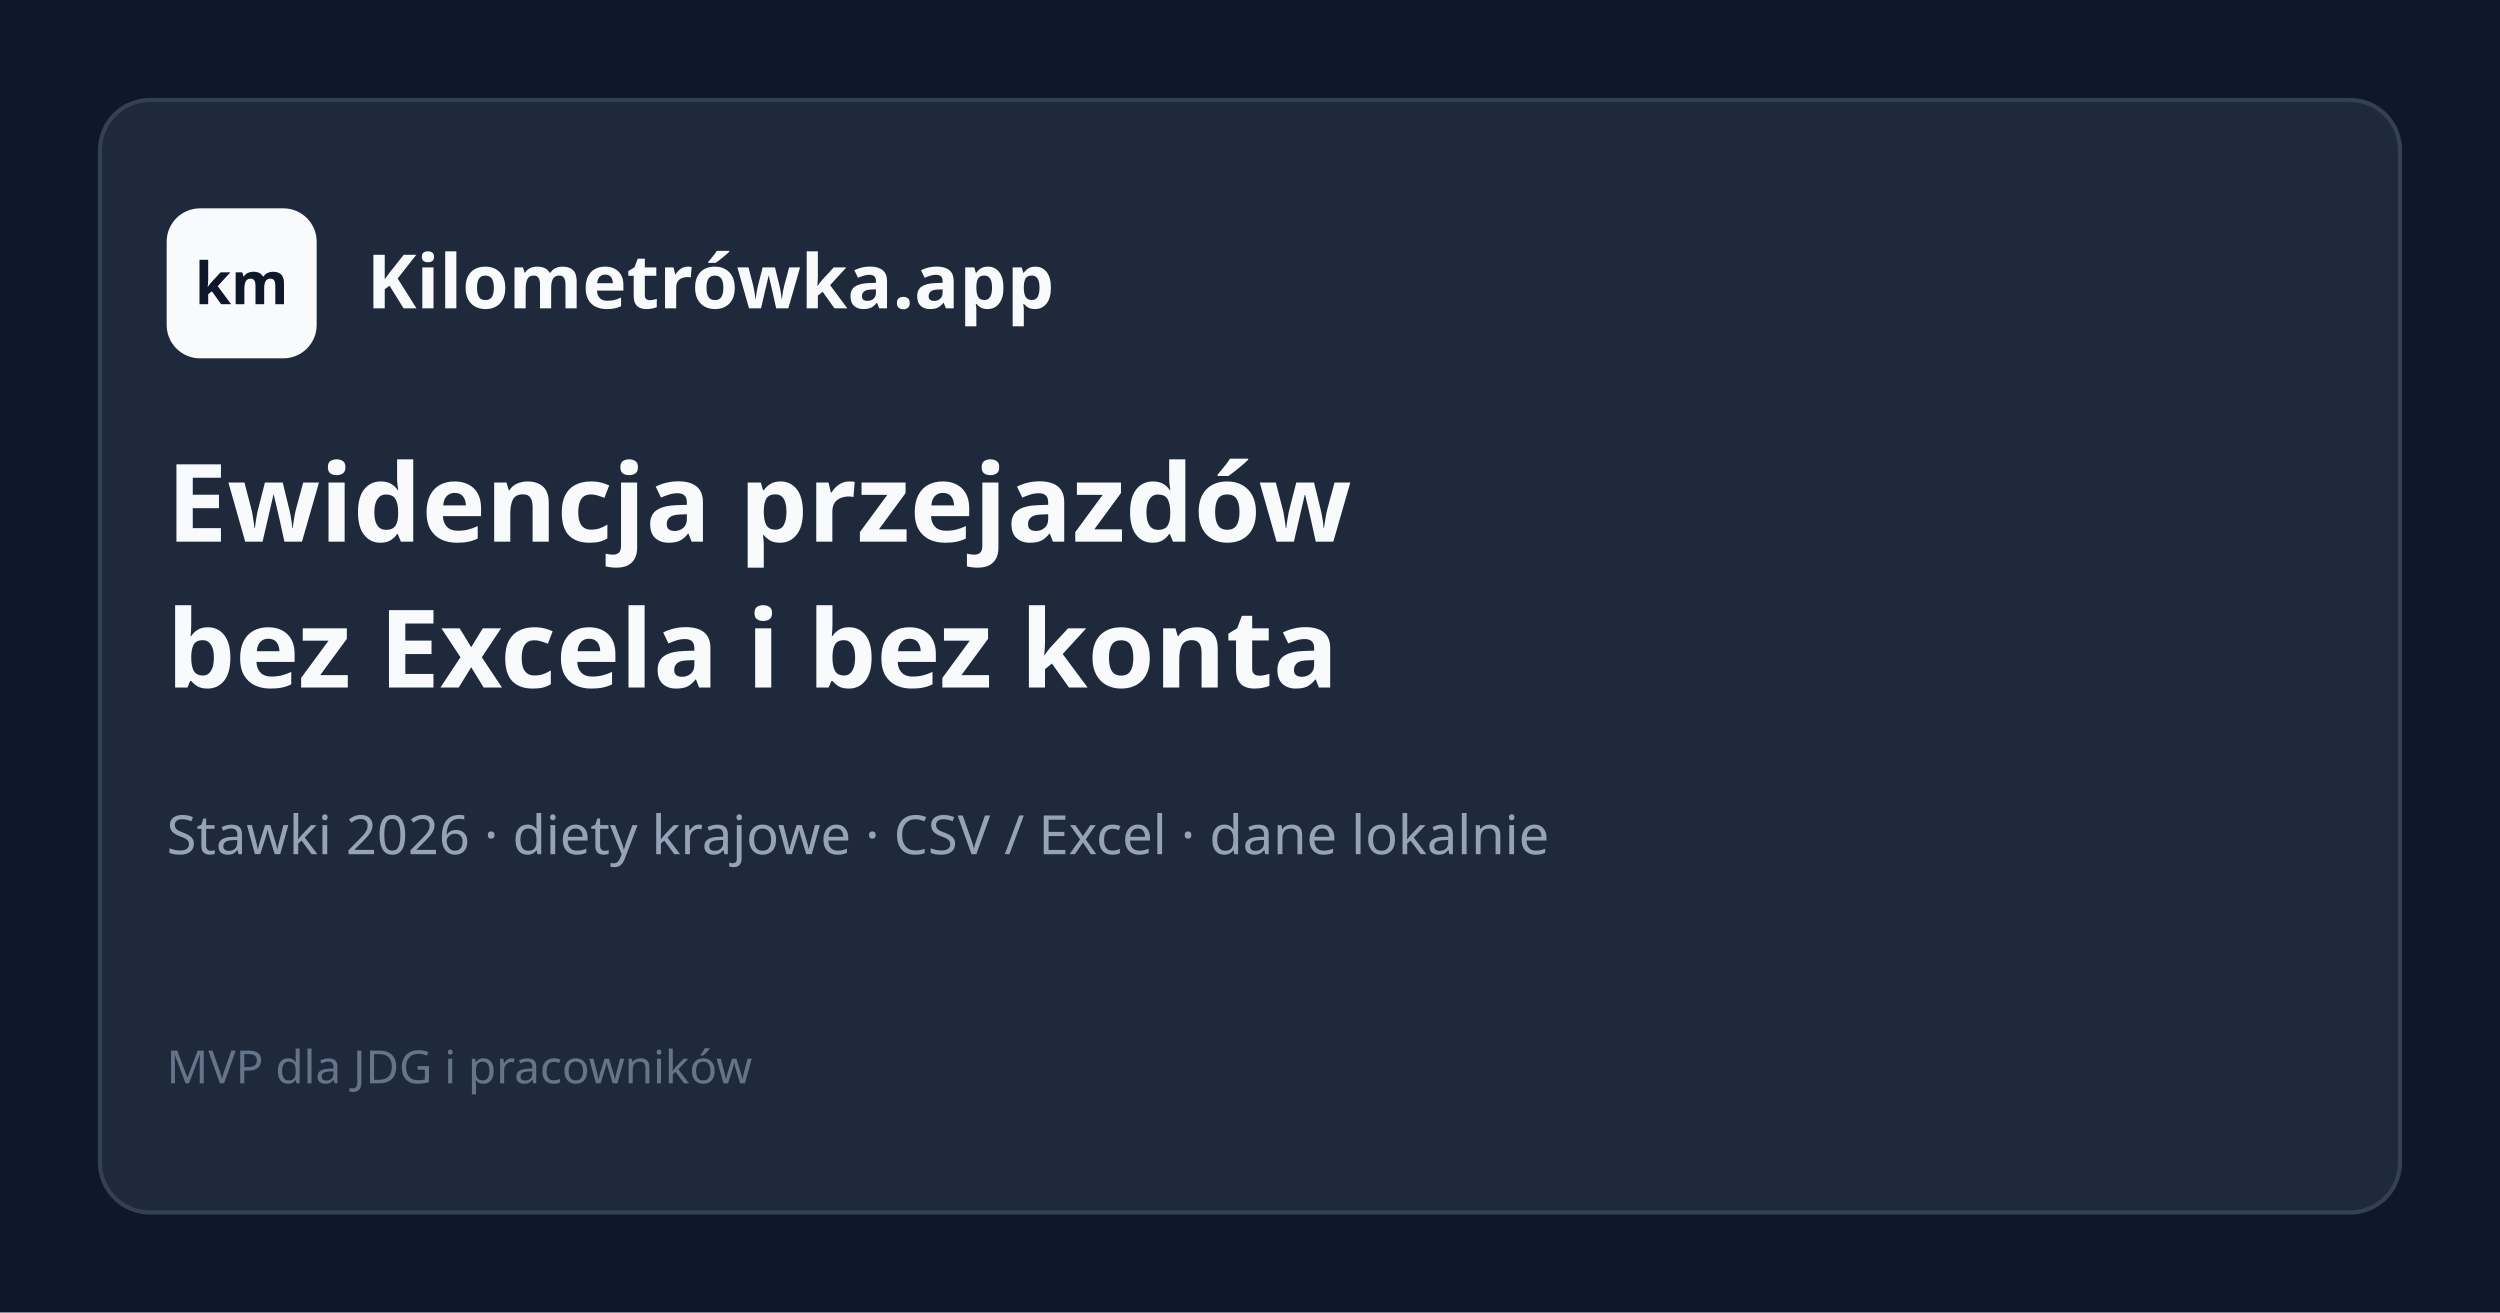
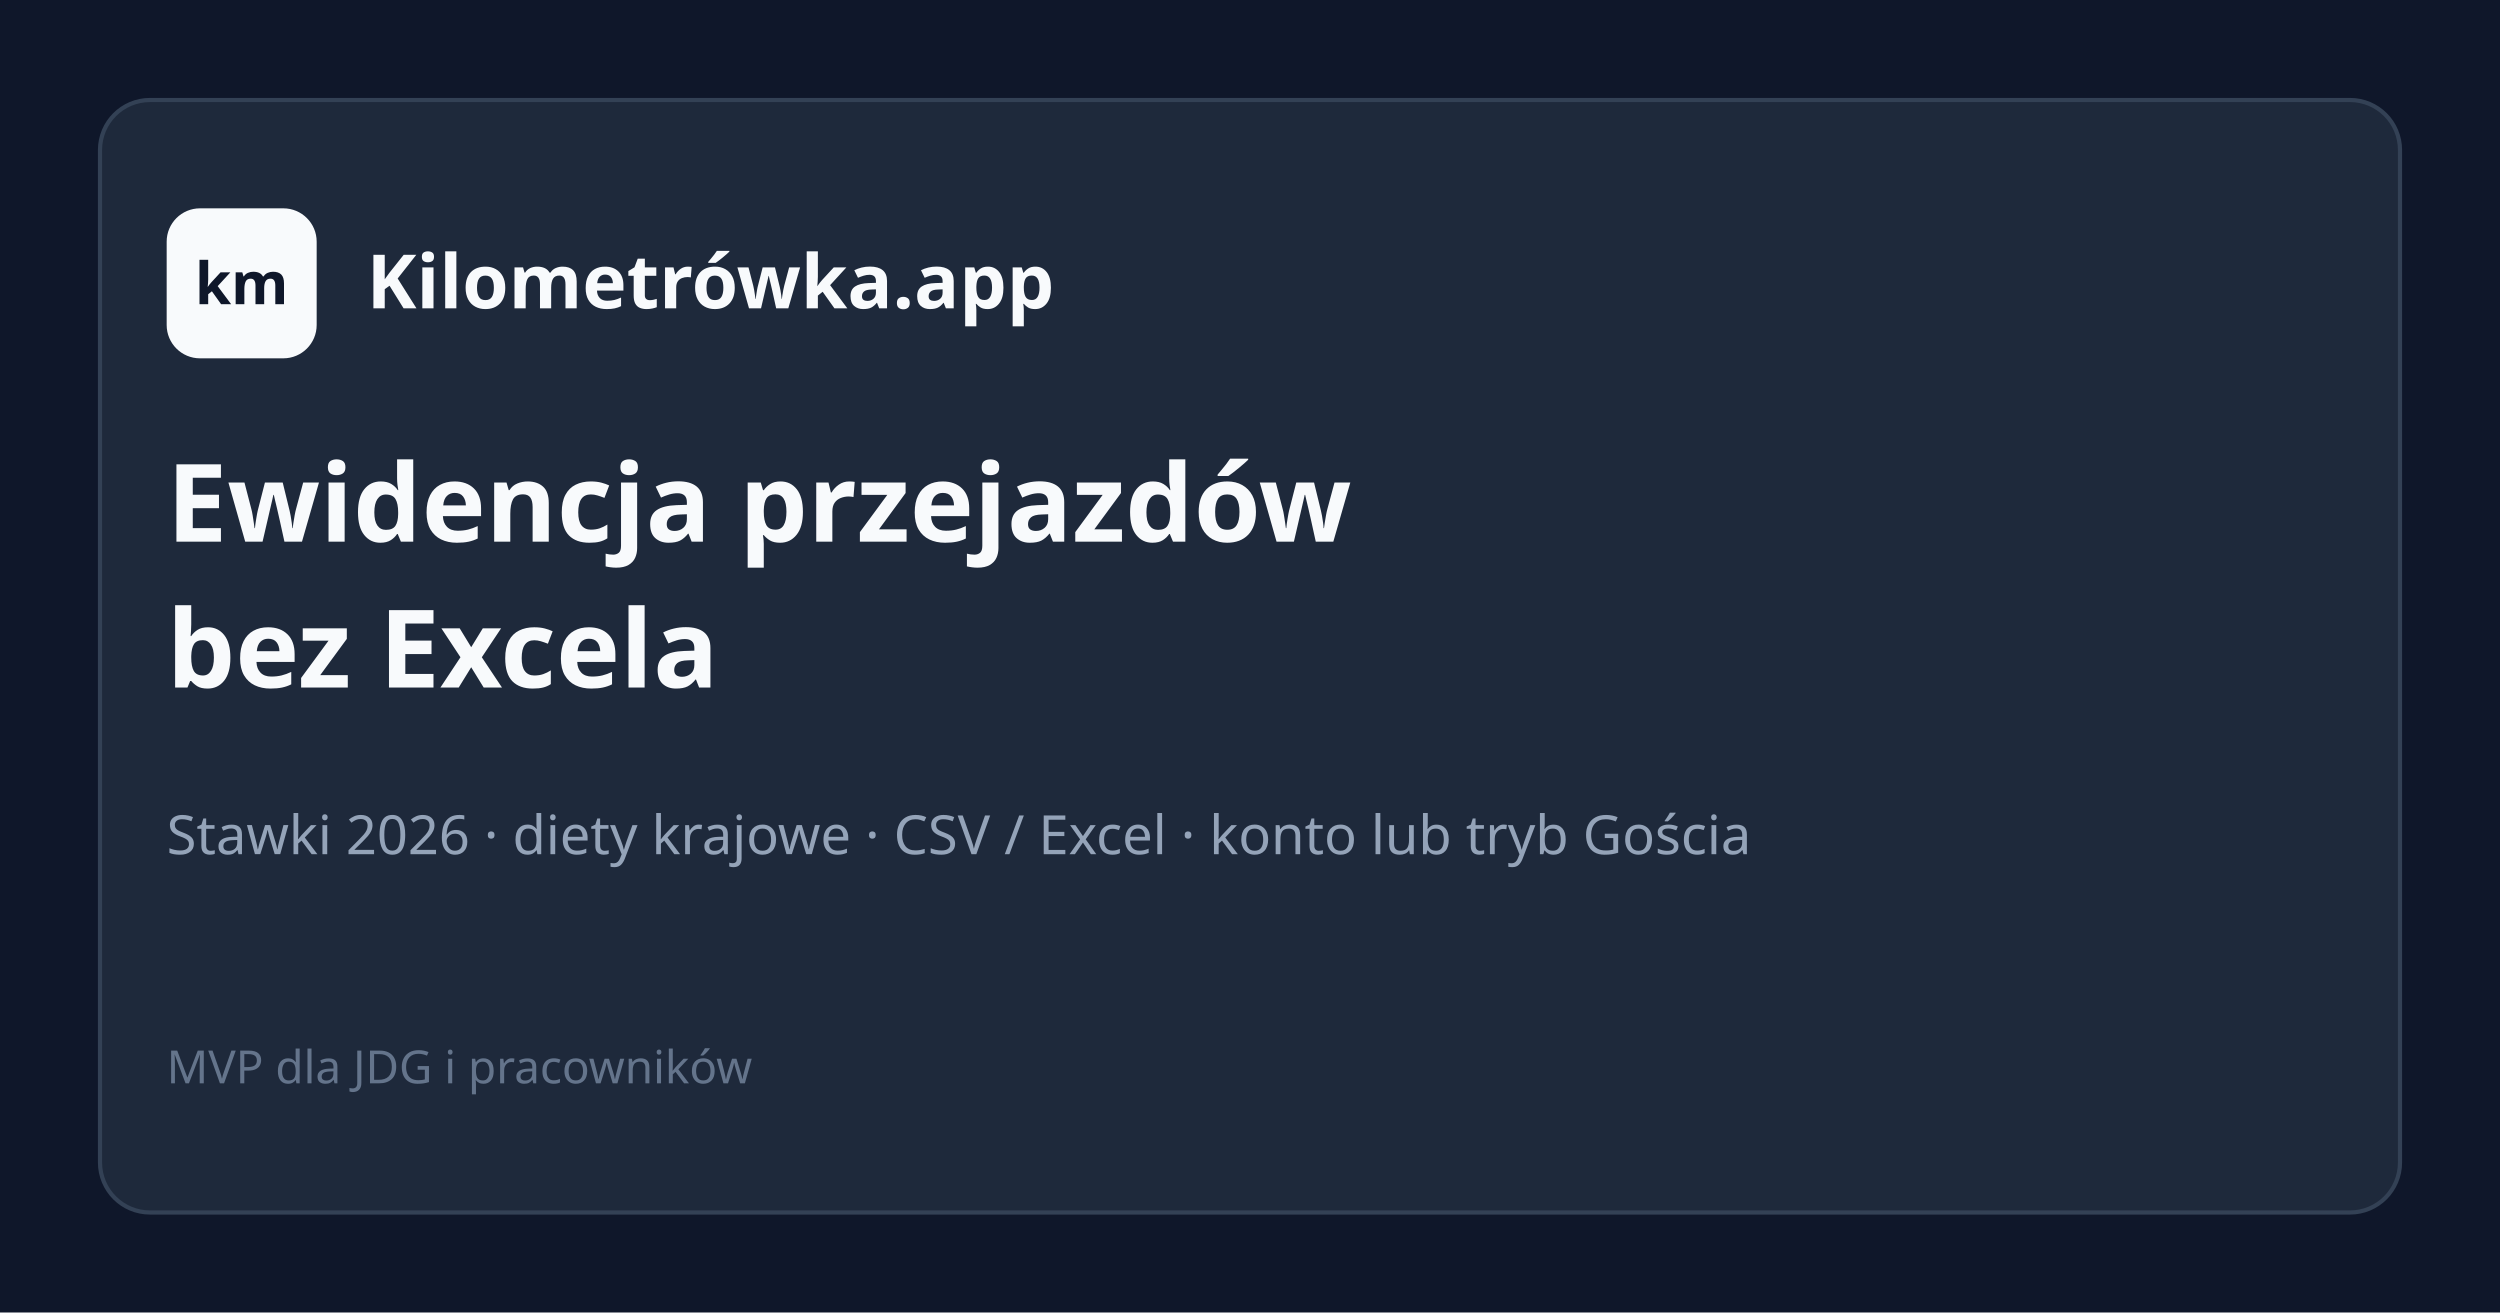
<svg xmlns="http://www.w3.org/2000/svg" width="1200" height="630" viewBox="0 0 1200 630">
  <rect width="1200" height="630" fill="#0f172a" />
  <rect x="48" y="48" width="1104" height="534" rx="24" fill="#1e293b" stroke="#334155" stroke-width="2" />
  <rect x="80" y="100" width="72" height="72" rx="16" fill="#f8fafc" />
  <text x="116" y="146" text-anchor="middle" font-family="system-ui,Segoe UI,sans-serif" font-size="28" font-weight="700" fill="#0f172a">km</text>
  <text x="176" y="148" font-family="system-ui,Segoe UI,sans-serif" font-size="36" font-weight="700" fill="#f8fafc">Kilometrówka.app</text>
  <text x="80" y="260" font-family="system-ui,Segoe UI,sans-serif" font-size="52" font-weight="700" fill="#f8fafc">Ewidencja przejazdów</text>
-   <text x="80" y="330" font-family="system-ui,Segoe UI,sans-serif" font-size="52" font-weight="700" fill="#f8fafc">bez Excela i bez konta</text>
-   <text x="80" y="410" font-family="system-ui,Segoe UI,sans-serif" font-size="26" fill="#94a3b8">Stawki 2026 · diety krajowe · CSV / Excel · dane lokalnie</text>
+   <text x="80" y="330" font-family="system-ui,Segoe UI,sans-serif" font-size="52" font-weight="700" fill="#f8fafc">bez Excela</text>
+   <text x="80" y="410" font-family="system-ui,Segoe UI,sans-serif" font-size="26" fill="#94a3b8">Stawki 2026 · diety krajowe · CSV / Excel · konto lub tryb Gościa</text>
  <text x="80" y="520" font-family="system-ui,Segoe UI,sans-serif" font-size="22" fill="#64748b">MVP dla JDG i pracowników</text>
</svg>
